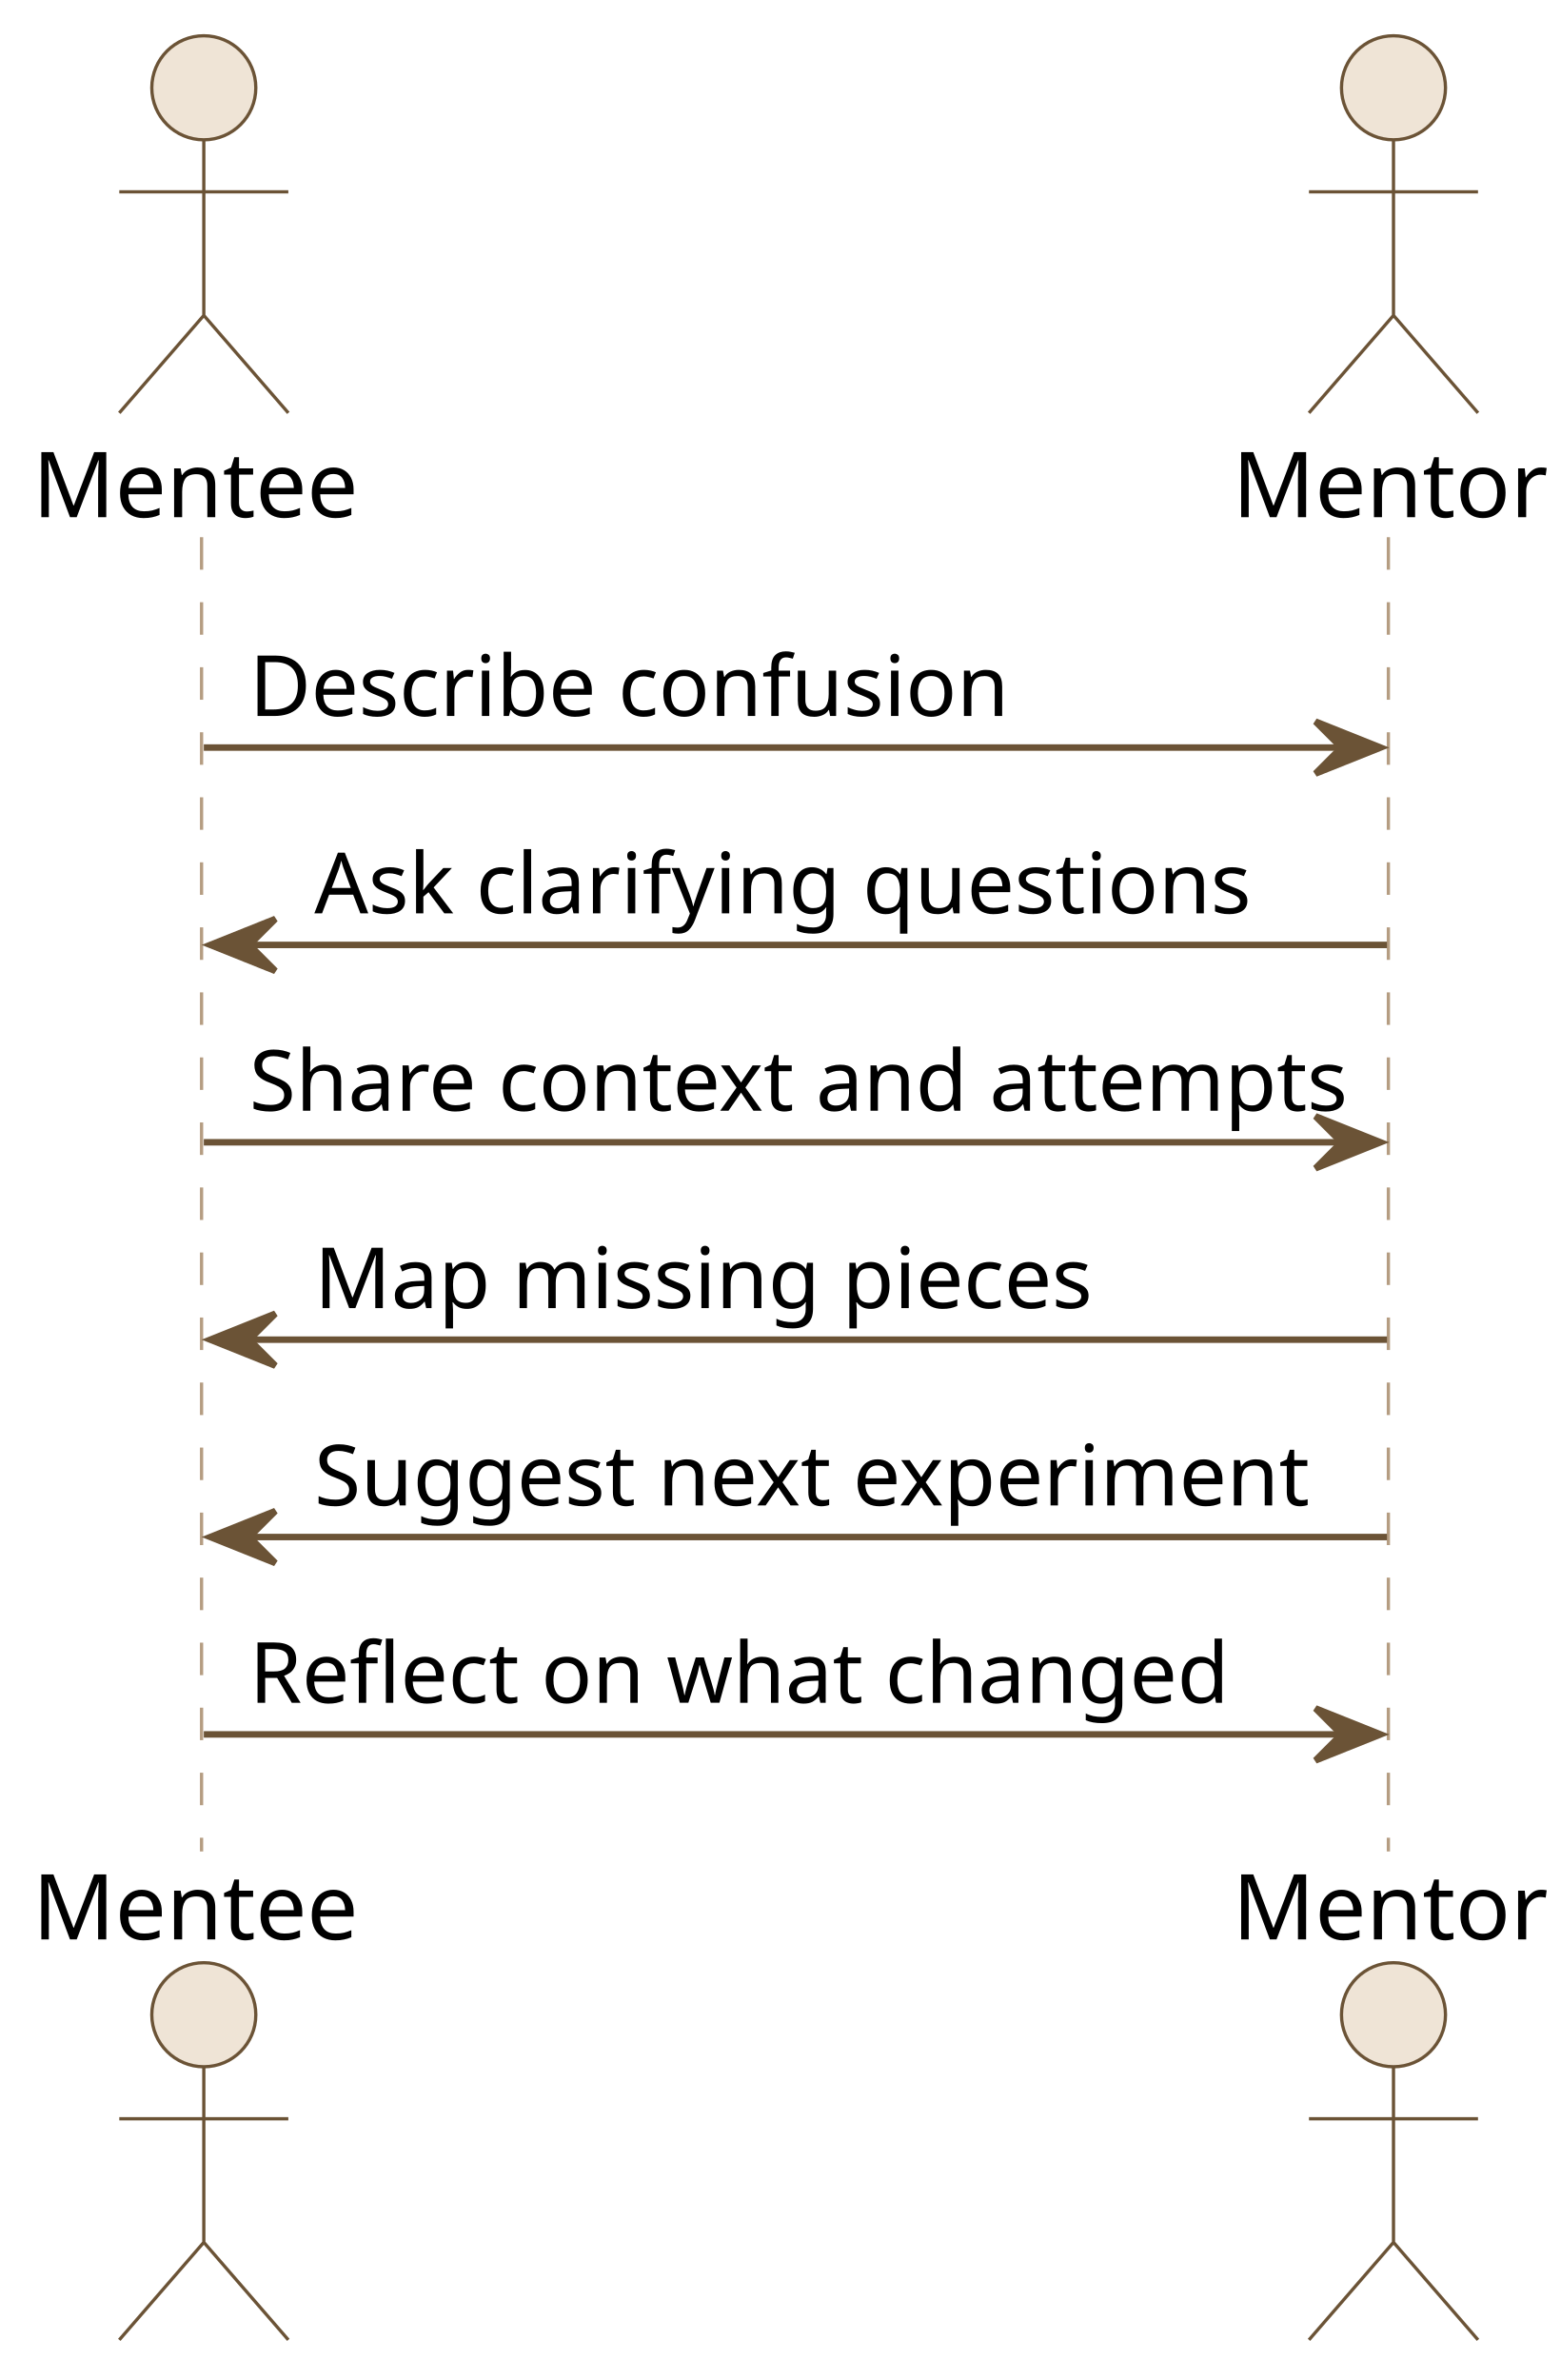
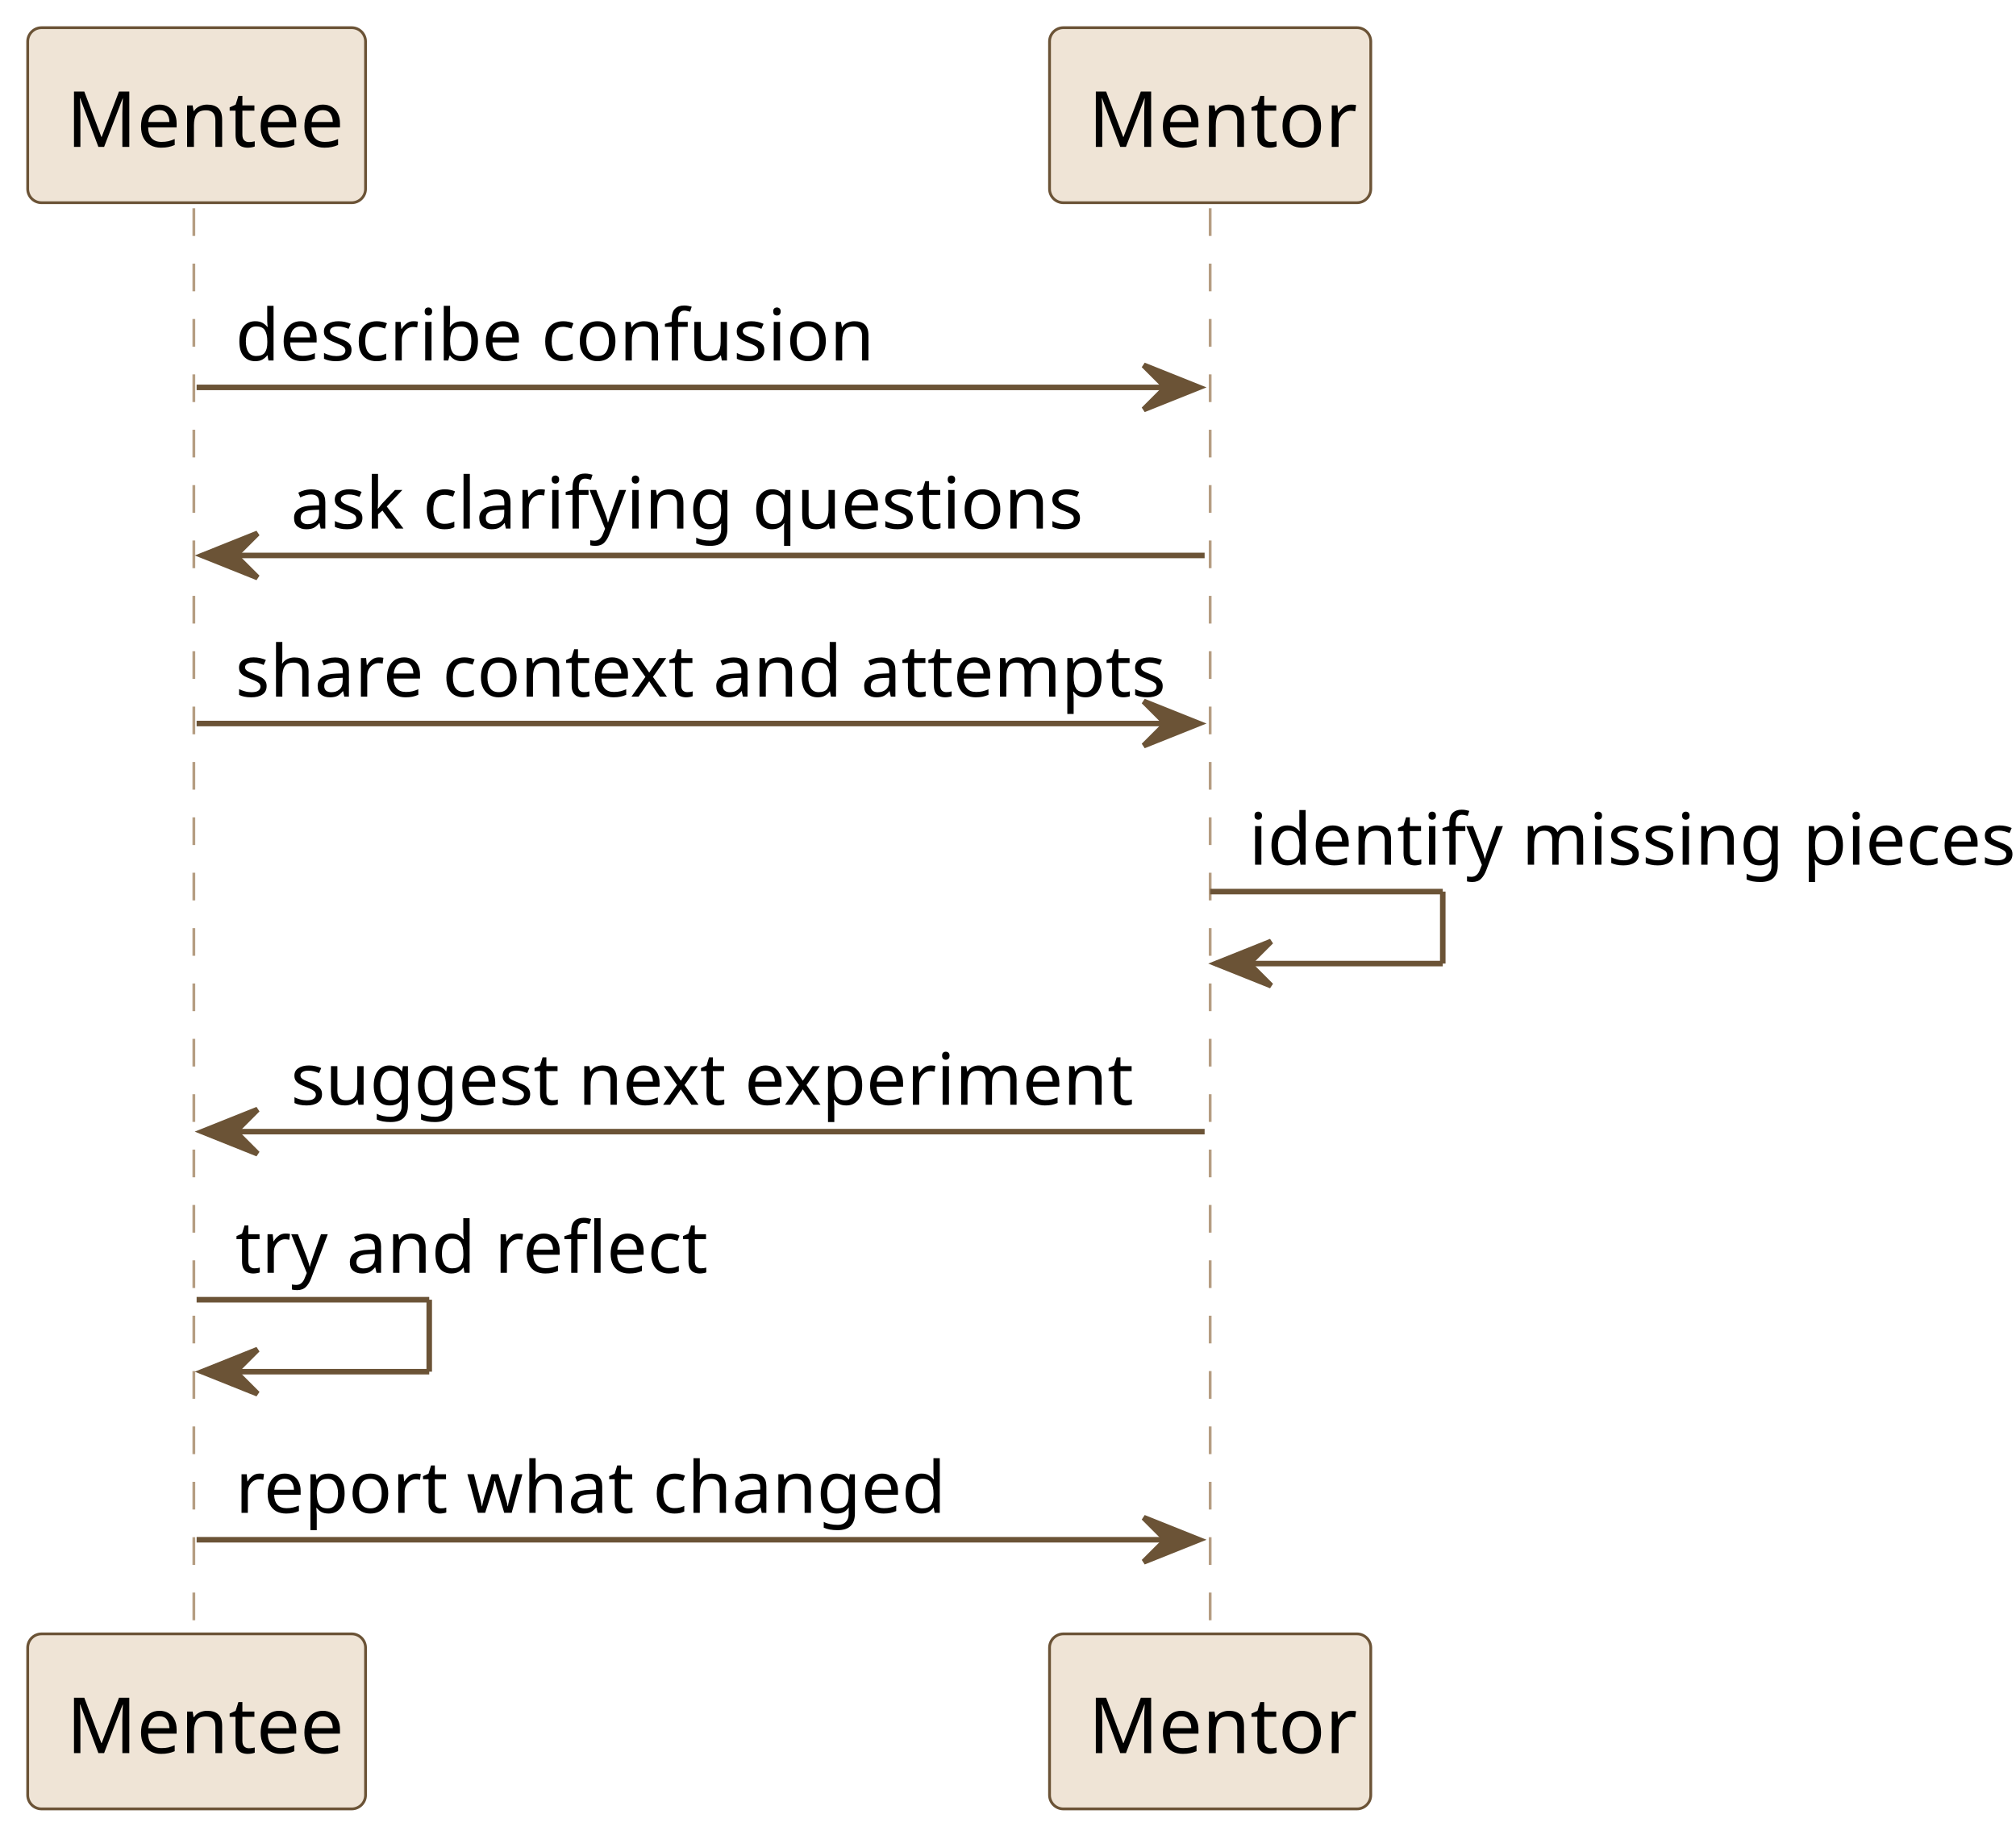
- <svg xmlns="http://www.w3.org/2000/svg" contentStyleType="text/css" data-diagram-type="SEQUENCE" height="366px" preserveAspectRatio="none" style="width:240px;height:366px;background:#FFFFFF;" version="1.1" viewBox="0 0 240 366" width="240px" zoomAndPan="magnify">
+ <svg xmlns="http://www.w3.org/2000/svg" contentStyleType="text/css" height="332px" preserveAspectRatio="none" style="width:364px;height:332px;background:#FFFFFF;" version="1.1" viewBox="0 0 364 332" width="364px" zoomAndPan="magnify">
  <defs />
  <g>
-     <g>
-       <rect fill="#000000" fill-opacity="0" height="202.109" width="8" x="27.348" y="82.609" />
-       <line style="stroke:#B59D82;stroke-width:0.5;stroke-dasharray:5,5;" x1="31" x2="31" y1="82.609" y2="284.719" />
-     </g>
-     <g>
-       <rect fill="#000000" fill-opacity="0" height="202.109" width="8" x="210.332" y="82.609" />
-       <line style="stroke:#B59D82;stroke-width:0.5;stroke-dasharray:5,5;" x1="213.545" x2="213.545" y1="82.609" y2="284.719" />
-     </g>
-     <g class="participant participant-head" data-participant="Mentee">
-       <text fill="#000000" font-family="sans-serif" font-size="14" lengthAdjust="spacing" textLength="46.696" x="5" y="79.533">Mentee</text>
-       <ellipse cx="31.348" cy="13.5" fill="#EFE4D6" rx="8" ry="8" style="stroke:#6B5336;stroke-width:0.5;" />
-       <path d="M31.348,21.5 L31.348,48.5 M18.348,29.5 L44.348,29.5 M31.348,48.5 L18.348,63.5 M31.348,48.5 L44.348,63.5" fill="none" style="stroke:#6B5336;stroke-width:0.5;" />
-     </g>
-     <g class="participant participant-tail" data-participant="Mentee">
-       <text fill="#000000" font-family="sans-serif" font-size="14" lengthAdjust="spacing" textLength="46.696" x="5" y="298.252">Mentee</text>
-       <ellipse cx="31.348" cy="309.828" fill="#EFE4D6" rx="8" ry="8" style="stroke:#6B5336;stroke-width:0.5;" />
-       <path d="M31.348,317.828 L31.348,344.828 M18.348,325.828 L44.348,325.828 M31.348,344.828 L18.348,359.828 M31.348,344.828 L44.348,359.828" fill="none" style="stroke:#6B5336;stroke-width:0.5;" />
-     </g>
-     <g class="participant participant-head" data-participant="Mentor">
-       <text fill="#000000" font-family="sans-serif" font-size="14" lengthAdjust="spacing" textLength="43.572" x="189.545" y="79.533">Mentor</text>
-       <ellipse cx="214.332" cy="13.5" fill="#EFE4D6" rx="8" ry="8" style="stroke:#6B5336;stroke-width:0.5;" />
-       <path d="M214.332,21.5 L214.332,48.5 M201.332,29.5 L227.332,29.5 M214.332,48.5 L201.332,63.5 M214.332,48.5 L227.332,63.5" fill="none" style="stroke:#6B5336;stroke-width:0.5;" />
-     </g>
-     <g class="participant participant-tail" data-participant="Mentor">
-       <text fill="#000000" font-family="sans-serif" font-size="14" lengthAdjust="spacing" textLength="43.572" x="189.545" y="298.252">Mentor</text>
-       <ellipse cx="214.332" cy="309.828" fill="#EFE4D6" rx="8" ry="8" style="stroke:#6B5336;stroke-width:0.5;" />
-       <path d="M214.332,317.828 L214.332,344.828 M201.332,325.828 L227.332,325.828 M214.332,344.828 L201.332,359.828 M214.332,344.828 L227.332,359.828" fill="none" style="stroke:#6B5336;stroke-width:0.5;" />
-     </g>
-     <g class="message" data-participant-1="Mentee" data-participant-2="Mentor">
-       <polygon fill="#6B5336" points="202.332,110.961,212.332,114.961,202.332,118.961,206.332,114.961" style="stroke:#6B5336;stroke-width:1;" />
-       <line style="stroke:#6B5336;stroke-width:1;" x1="31.348" x2="208.332" y1="114.961" y2="114.961" />
-       <text fill="#000000" font-family="sans-serif" font-size="13" lengthAdjust="spacing" textLength="110.557" x="38.348" y="110.105">Describe confusion</text>
-     </g>
-     <g class="message" data-participant-1="Mentor" data-participant-2="Mentee">
-       <polygon fill="#6B5336" points="42.348,141.312,32.348,145.312,42.348,149.312,38.348,145.312" style="stroke:#6B5336;stroke-width:1;" />
-       <line style="stroke:#6B5336;stroke-width:1;" x1="36.348" x2="213.332" y1="145.312" y2="145.312" />
-       <text fill="#000000" font-family="sans-serif" font-size="13" lengthAdjust="spacing" textLength="135.84" x="48.348" y="140.456">Ask clarifying questions</text>
-     </g>
-     <g class="message" data-participant-1="Mentee" data-participant-2="Mentor">
-       <polygon fill="#6B5336" points="202.332,171.664,212.332,175.664,202.332,179.664,206.332,175.664" style="stroke:#6B5336;stroke-width:1;" />
-       <line style="stroke:#6B5336;stroke-width:1;" x1="31.348" x2="208.332" y1="175.664" y2="175.664" />
-       <text fill="#000000" font-family="sans-serif" font-size="13" lengthAdjust="spacing" textLength="158.983" x="38.348" y="170.808">Share context and attempts</text>
-     </g>
-     <g class="message" data-participant-1="Mentor" data-participant-2="Mentee">
-       <polygon fill="#6B5336" points="42.348,202.016,32.348,206.016,42.348,210.016,38.348,206.016" style="stroke:#6B5336;stroke-width:1;" />
-       <line style="stroke:#6B5336;stroke-width:1;" x1="36.348" x2="213.332" y1="206.016" y2="206.016" />
-       <text fill="#000000" font-family="sans-serif" font-size="13" lengthAdjust="spacing" textLength="114.156" x="48.348" y="201.159">Map missing pieces</text>
-     </g>
-     <g class="message" data-participant-1="Mentor" data-participant-2="Mentee">
-       <polygon fill="#6B5336" points="42.348,232.367,32.348,236.367,42.348,240.367,38.348,236.367" style="stroke:#6B5336;stroke-width:1;" />
-       <line style="stroke:#6B5336;stroke-width:1;" x1="36.348" x2="213.332" y1="236.367" y2="236.367" />
-       <text fill="#000000" font-family="sans-serif" font-size="13" lengthAdjust="spacing" textLength="143.806" x="48.348" y="231.511">Suggest next experiment</text>
-     </g>
-     <g class="message" data-participant-1="Mentee" data-participant-2="Mentor">
-       <polygon fill="#6B5336" points="202.332,262.719,212.332,266.719,202.332,270.719,206.332,266.719" style="stroke:#6B5336;stroke-width:1;" />
-       <line style="stroke:#6B5336;stroke-width:1;" x1="31.348" x2="208.332" y1="266.719" y2="266.719" />
-       <text fill="#000000" font-family="sans-serif" font-size="13" lengthAdjust="spacing" textLength="143.095" x="38.348" y="261.862">Reflect on what changed</text>
-     </g>
+     <line style="stroke:#B59D82;stroke-width:0.5;stroke-dasharray:5.0,5.0;" x1="35" x2="35" y1="37.609" y2="296.07" />
+     <line style="stroke:#B59D82;stroke-width:0.5;stroke-dasharray:5.0,5.0;" x1="218.5" x2="218.5" y1="37.609" y2="296.07" />
+     <rect fill="#EFE4D6" height="31.609" rx="2.5" ry="2.5" style="stroke:#6B5336;stroke-width:0.5;" width="61" x="5" y="5" />
+     <text fill="#000000" font-family="sans-serif" font-size="14" lengthAdjust="spacing" textLength="47" x="12" y="26.533">Mentee</text>
+     <rect fill="#EFE4D6" height="31.609" rx="2.5" ry="2.5" style="stroke:#6B5336;stroke-width:0.5;" width="61" x="5" y="295.07" />
+     <text fill="#000000" font-family="sans-serif" font-size="14" lengthAdjust="spacing" textLength="47" x="12" y="316.603">Mentee</text>
+     <rect fill="#EFE4D6" height="31.609" rx="2.5" ry="2.5" style="stroke:#6B5336;stroke-width:0.5;" width="58" x="189.5" y="5" />
+     <text fill="#000000" font-family="sans-serif" font-size="14" lengthAdjust="spacing" textLength="44" x="196.5" y="26.533">Mentor</text>
+     <rect fill="#EFE4D6" height="31.609" rx="2.5" ry="2.5" style="stroke:#6B5336;stroke-width:0.5;" width="58" x="189.5" y="295.07" />
+     <text fill="#000000" font-family="sans-serif" font-size="14" lengthAdjust="spacing" textLength="44" x="196.5" y="316.603">Mentor</text>
+     <polygon fill="#6B5336" points="206.5,65.961,216.5,69.961,206.5,73.961,210.5,69.961" style="stroke:#6B5336;stroke-width:1.0;" />
+     <line style="stroke:#6B5336;stroke-width:1.0;" x1="35.5" x2="212.5" y1="69.961" y2="69.961" />
+     <text fill="#000000" font-family="sans-serif" font-size="13" lengthAdjust="spacing" textLength="108" x="42.5" y="65.105">describe confusion</text>
+     <polygon fill="#6B5336" points="46.5,96.312,36.5,100.312,46.5,104.312,42.5,100.312" style="stroke:#6B5336;stroke-width:1.0;" />
+     <line style="stroke:#6B5336;stroke-width:1.0;" x1="40.5" x2="217.5" y1="100.312" y2="100.312" />
+     <text fill="#000000" font-family="sans-serif" font-size="13" lengthAdjust="spacing" textLength="136" x="52.5" y="95.456">ask clarifying questions</text>
+     <polygon fill="#6B5336" points="206.5,126.664,216.5,130.664,206.5,134.664,210.5,130.664" style="stroke:#6B5336;stroke-width:1.0;" />
+     <line style="stroke:#6B5336;stroke-width:1.0;" x1="35.5" x2="212.5" y1="130.664" y2="130.664" />
+     <text fill="#000000" font-family="sans-serif" font-size="13" lengthAdjust="spacing" textLength="159" x="42.5" y="125.808">share context and attempts</text>
+     <line style="stroke:#6B5336;stroke-width:1.0;" x1="218.5" x2="260.5" y1="161.016" y2="161.016" />
+     <line style="stroke:#6B5336;stroke-width:1.0;" x1="260.5" x2="260.5" y1="161.016" y2="174.016" />
+     <line style="stroke:#6B5336;stroke-width:1.0;" x1="219.5" x2="260.5" y1="174.016" y2="174.016" />
+     <polygon fill="#6B5336" points="229.5,170.016,219.5,174.016,229.5,178.016,225.5,174.016" style="stroke:#6B5336;stroke-width:1.0;" />
+     <text fill="#000000" font-family="sans-serif" font-size="13" lengthAdjust="spacing" textLength="132" x="225.5" y="156.159">identify missing pieces</text>
+     <polygon fill="#6B5336" points="46.5,200.367,36.5,204.367,46.5,208.367,42.5,204.367" style="stroke:#6B5336;stroke-width:1.0;" />
+     <line style="stroke:#6B5336;stroke-width:1.0;" x1="40.5" x2="217.5" y1="204.367" y2="204.367" />
+     <text fill="#000000" font-family="sans-serif" font-size="13" lengthAdjust="spacing" textLength="143" x="52.5" y="199.511">suggest next experiment</text>
+     <line style="stroke:#6B5336;stroke-width:1.0;" x1="35.5" x2="77.5" y1="234.719" y2="234.719" />
+     <line style="stroke:#6B5336;stroke-width:1.0;" x1="77.5" x2="77.5" y1="234.719" y2="247.719" />
+     <line style="stroke:#6B5336;stroke-width:1.0;" x1="36.5" x2="77.5" y1="247.719" y2="247.719" />
+     <polygon fill="#6B5336" points="46.5,243.719,36.5,247.719,46.5,251.719,42.5,247.719" style="stroke:#6B5336;stroke-width:1.0;" />
+     <text fill="#000000" font-family="sans-serif" font-size="13" lengthAdjust="spacing" textLength="79" x="42.5" y="229.862">try and reflect</text>
+     <polygon fill="#6B5336" points="206.5,274.07,216.5,278.07,206.5,282.07,210.5,278.07" style="stroke:#6B5336;stroke-width:1.0;" />
+     <line style="stroke:#6B5336;stroke-width:1.0;" x1="35.5" x2="212.5" y1="278.07" y2="278.07" />
+     <text fill="#000000" font-family="sans-serif" font-size="13" lengthAdjust="spacing" textLength="117" x="42.5" y="273.214">report what changed</text>
  </g>
</svg>
